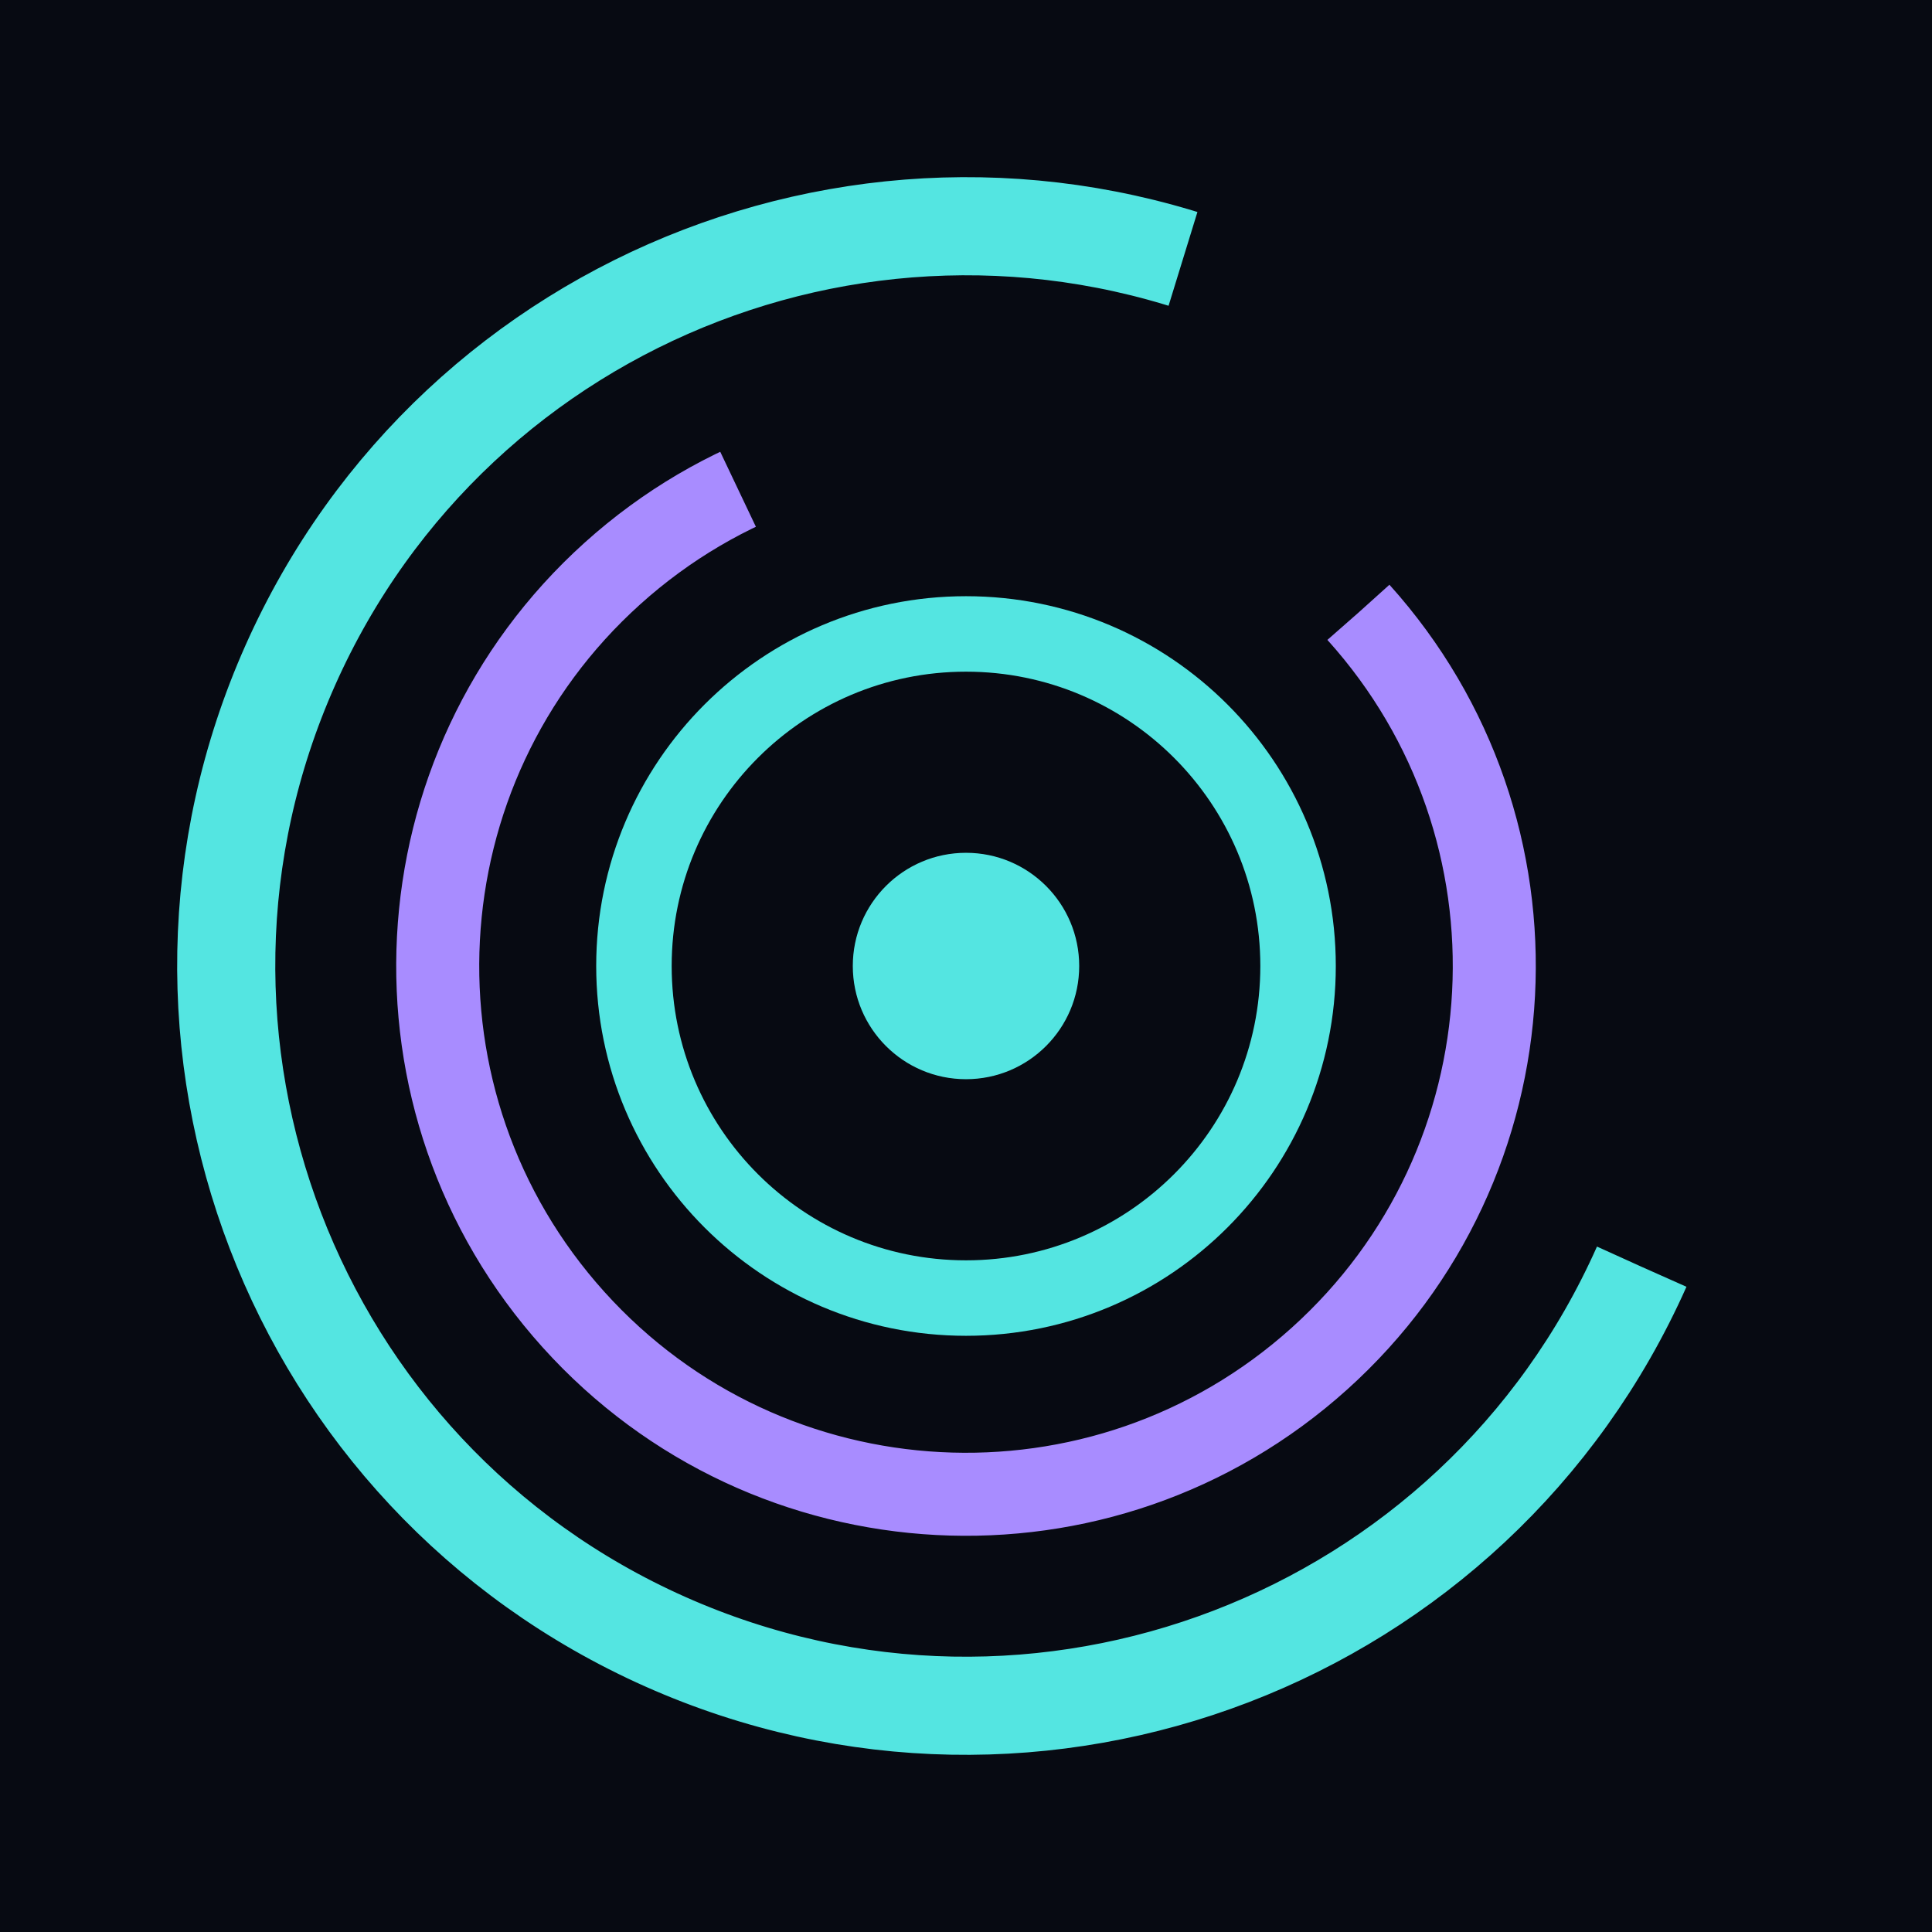
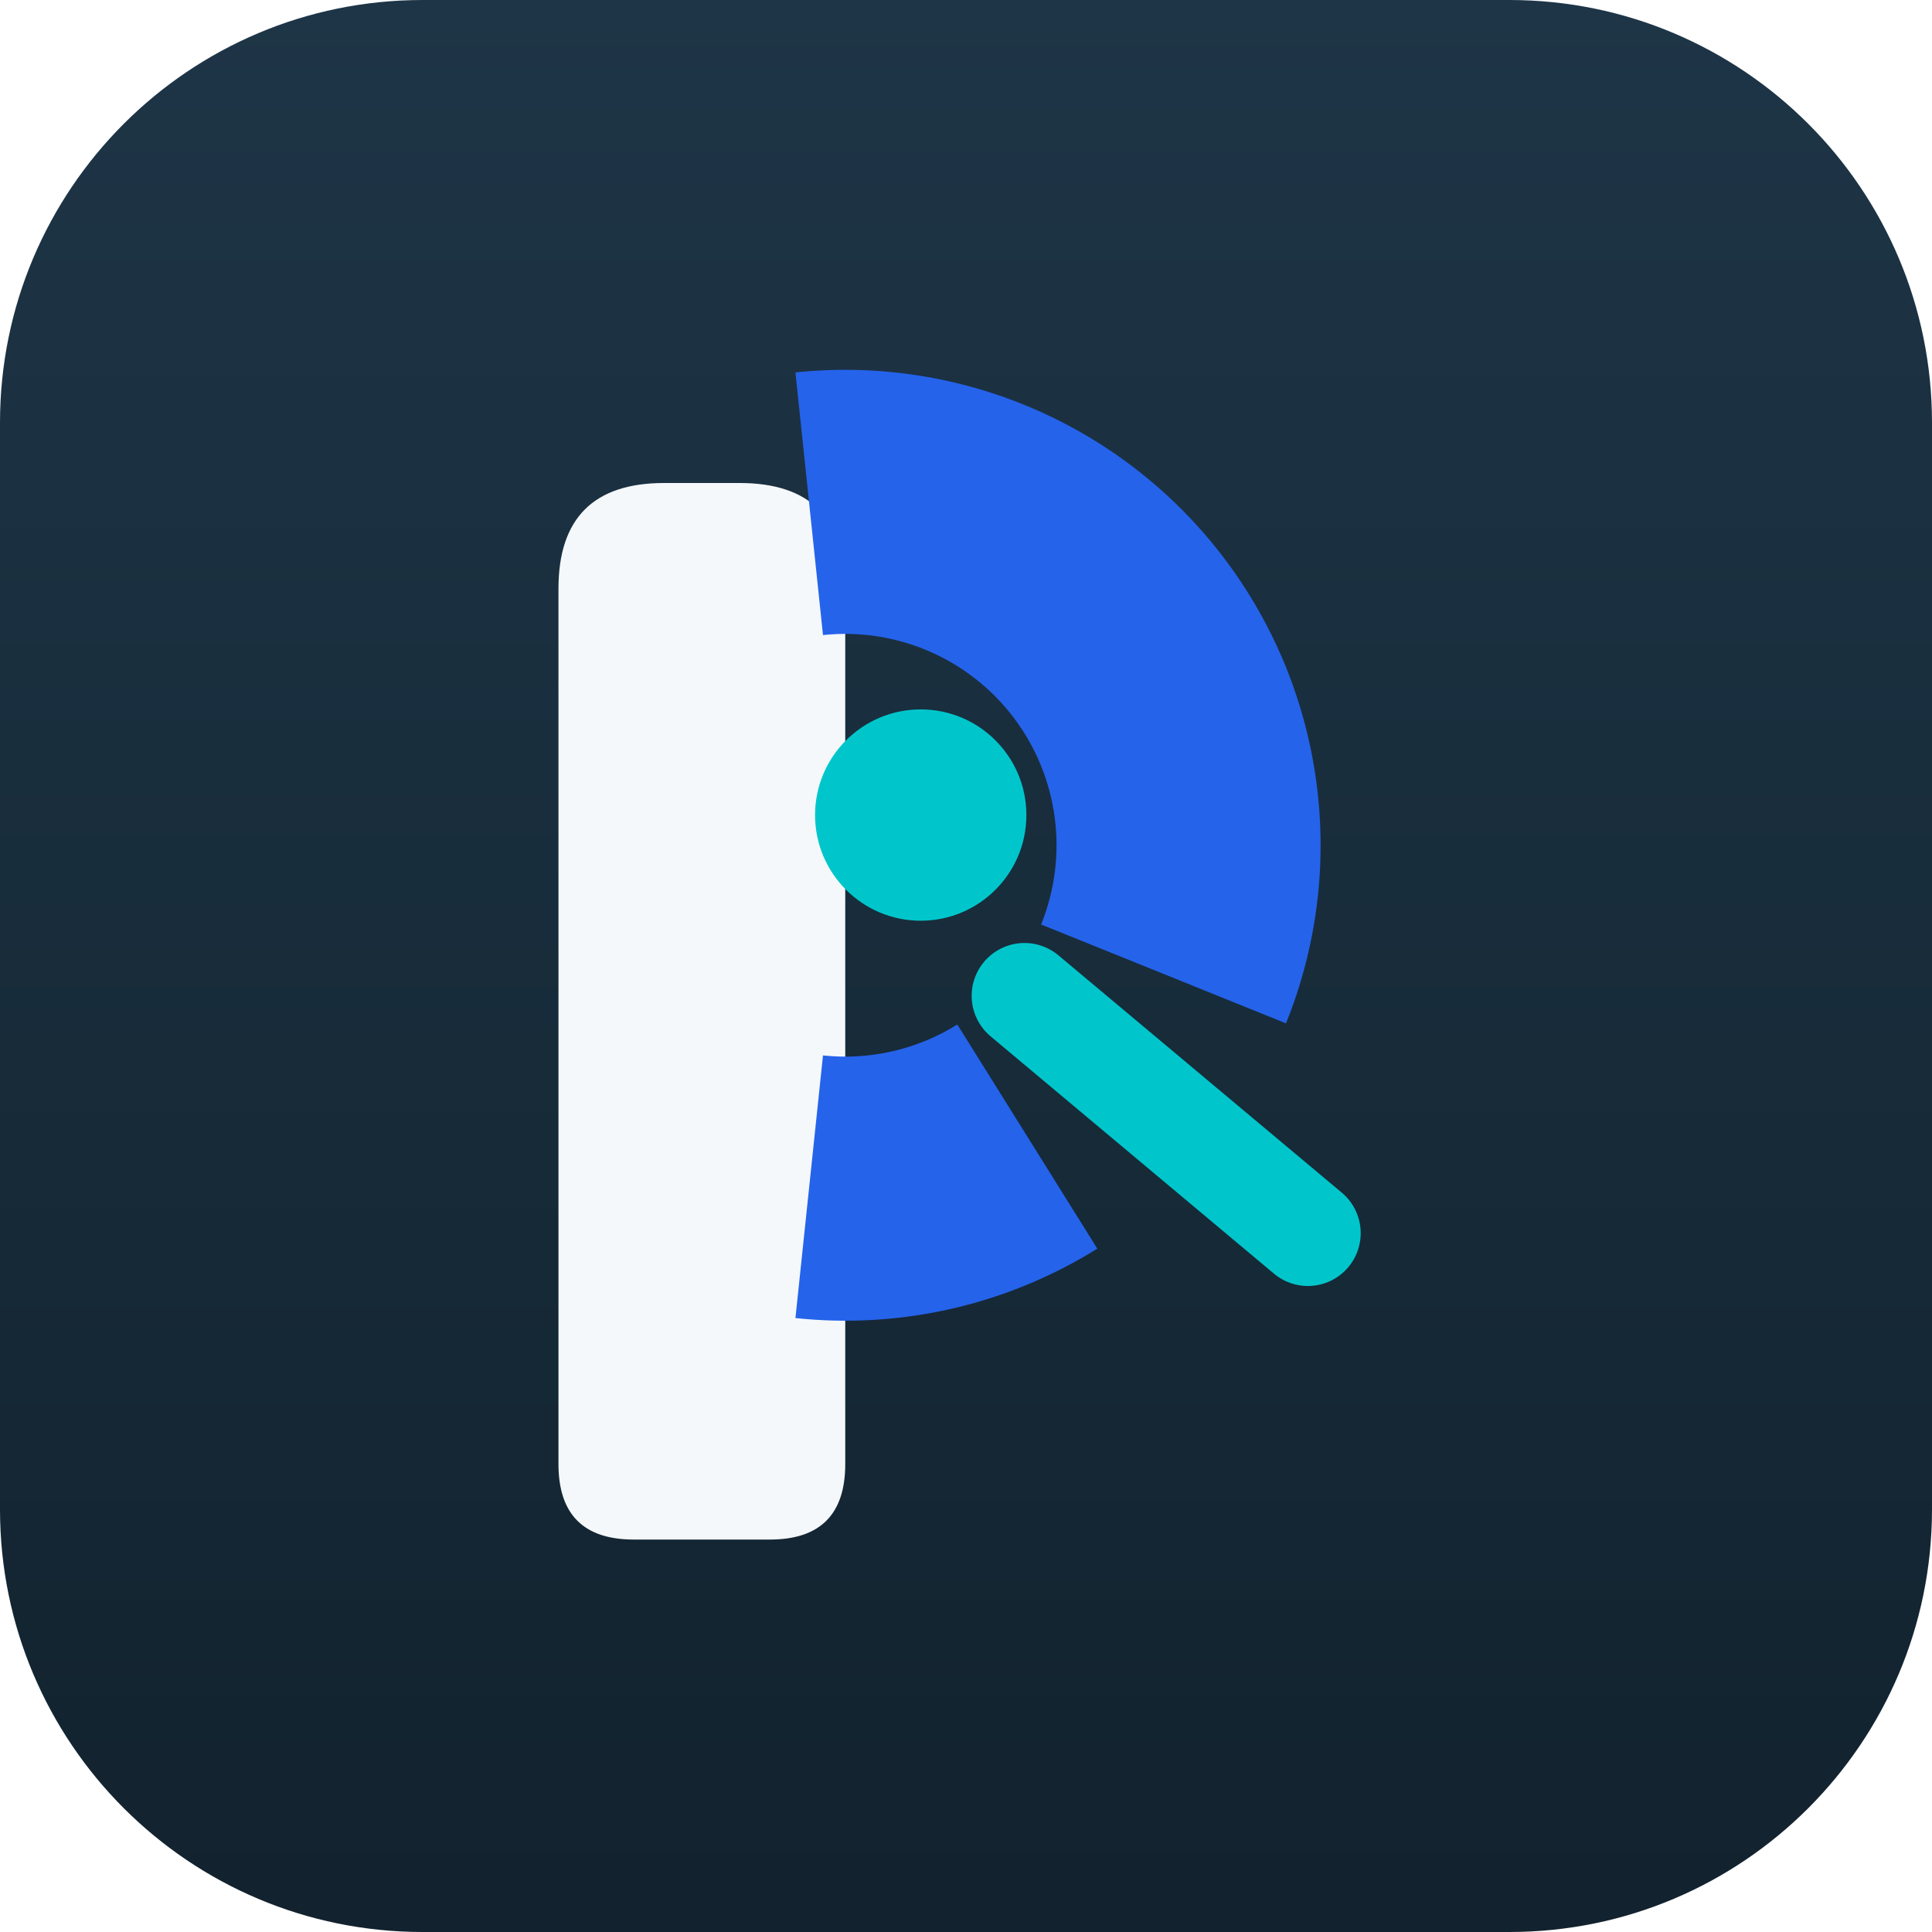
<svg xmlns="http://www.w3.org/2000/svg" viewBox="0 0 512 512" width="512" height="512" role="img" aria-label="ProbeLab">
-   <rect width="512" height="512" fill="#070a12" />
-   <circle cx="256" cy="256" r="196" fill="none" stroke="#54e5e1" stroke-width="26" stroke-linecap="butt" stroke-dasharray="900 332" transform="rotate(24 256 256)" />
-   <circle cx="256" cy="256" r="140" fill="none" stroke="#a88cff" stroke-width="22" stroke-linecap="butt" stroke-dasharray="700 180" transform="rotate(-42 256 256)" />
-   <circle cx="256" cy="256" r="88" fill="none" stroke="#54e5e1" stroke-width="20" />
-   <circle cx="256" cy="256" r="30" fill="#54e5e1" />
+   <defs>
+     <linearGradient id="tileface" x1="0" y1="0" x2="0" y2="1">
+       <stop offset="0" stop-color="#1E3547" />
+       <stop offset="0.55" stop-color="#172B39" />
+       <stop offset="1" stop-color="#12222E" />
+     </linearGradient>
+   </defs>
+   <rect width="512" height="512" rx="112" fill="url(#tileface)" />
+   <g id="stem">
+     <path d="M 148 388 L 148 156 Q 148 128 176 128 L 196 128 Q 224 128 224 156 L 224 388 Q 224 408 204 408 L 168 408 Q 148 408 148 388 Z" fill="#F4F8FB" />
+   </g>
+   <g id="aperture-bowl">
+     <path d="M 210.8 98.7 A 126 126 0 0 1 340.8 271.2 L 275.9 245.0 A 56 56 0 0 0 218.1 168.3 Z" fill="#2563EB" />
+     <path d="M 290.8 330.9 A 126 126 0 0 1 210.8 349.3 L 218.1 279.7 A 56 56 0 0 0 253.7 271.5 Z" fill="#2563EB" />
+   </g>
+   <g id="probe-needle">
+     <line x1="346.6" y1="326.8" x2="271.5" y2="263.9" stroke="#00C6CC" stroke-width="28" stroke-linecap="round" />
+   </g>
+   <g id="measurement-node">
+     <circle cx="244" cy="216" r="28" fill="#00C6CC" />
+   </g>
</svg>
